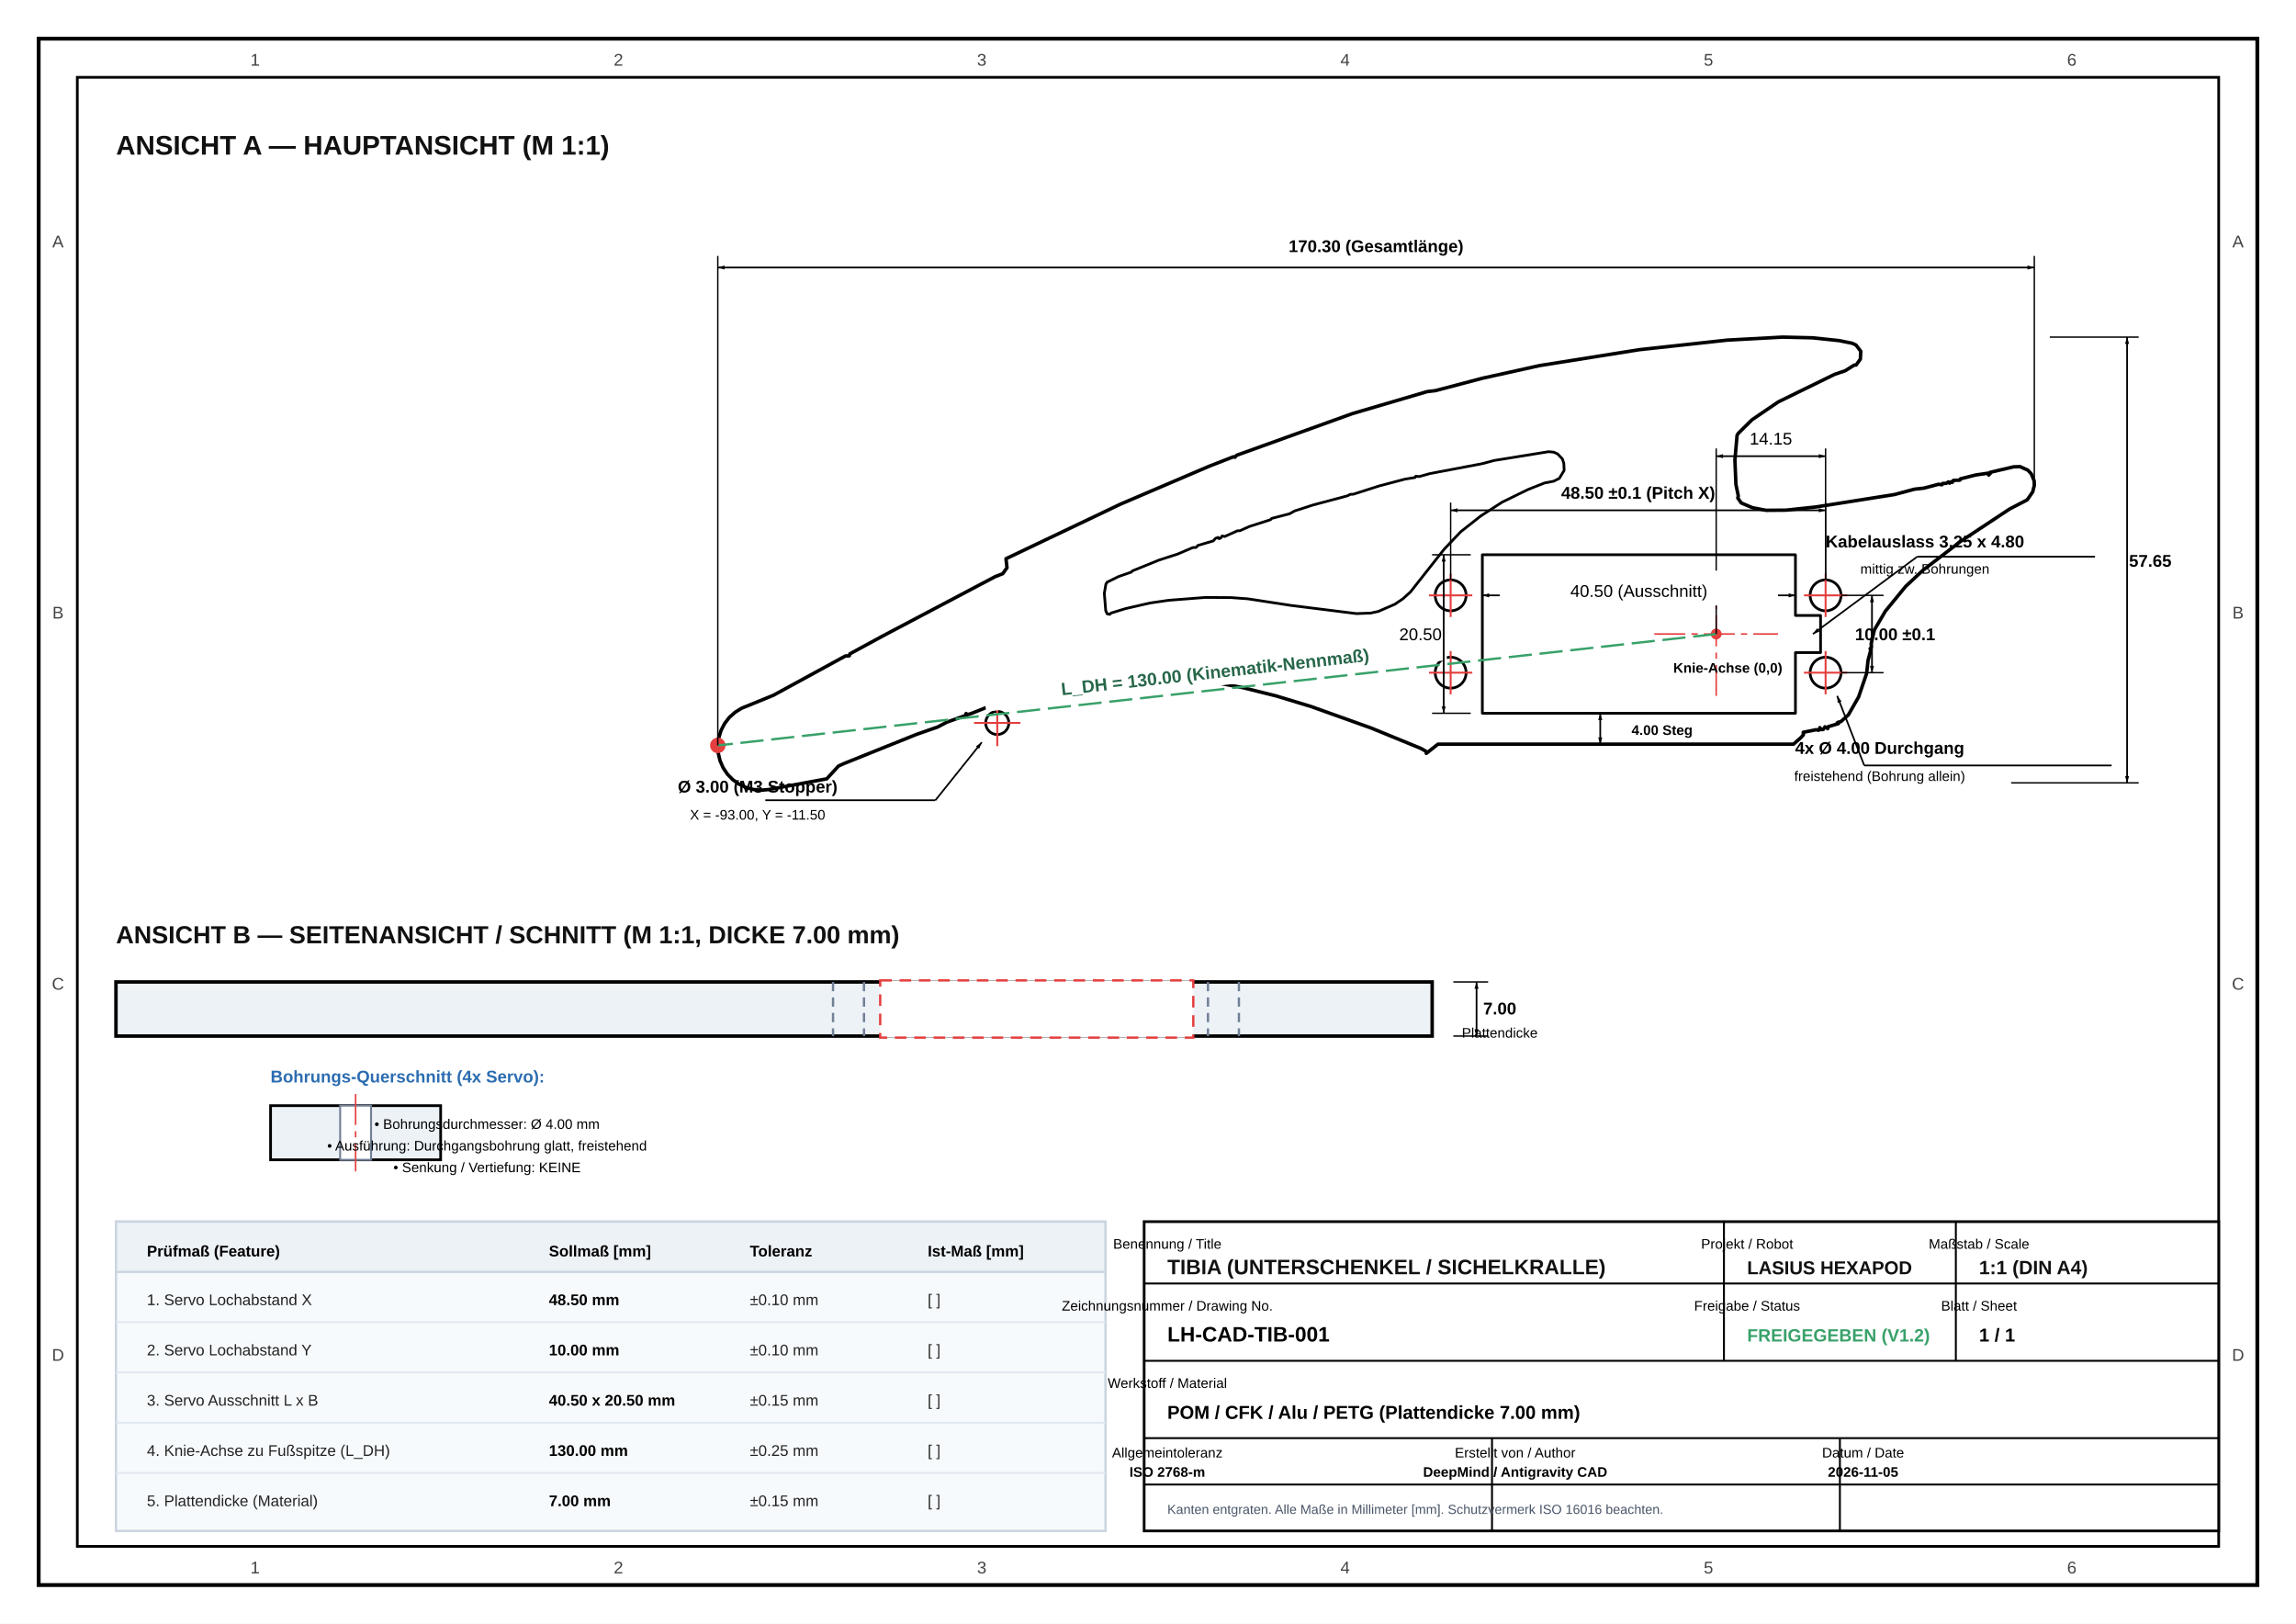
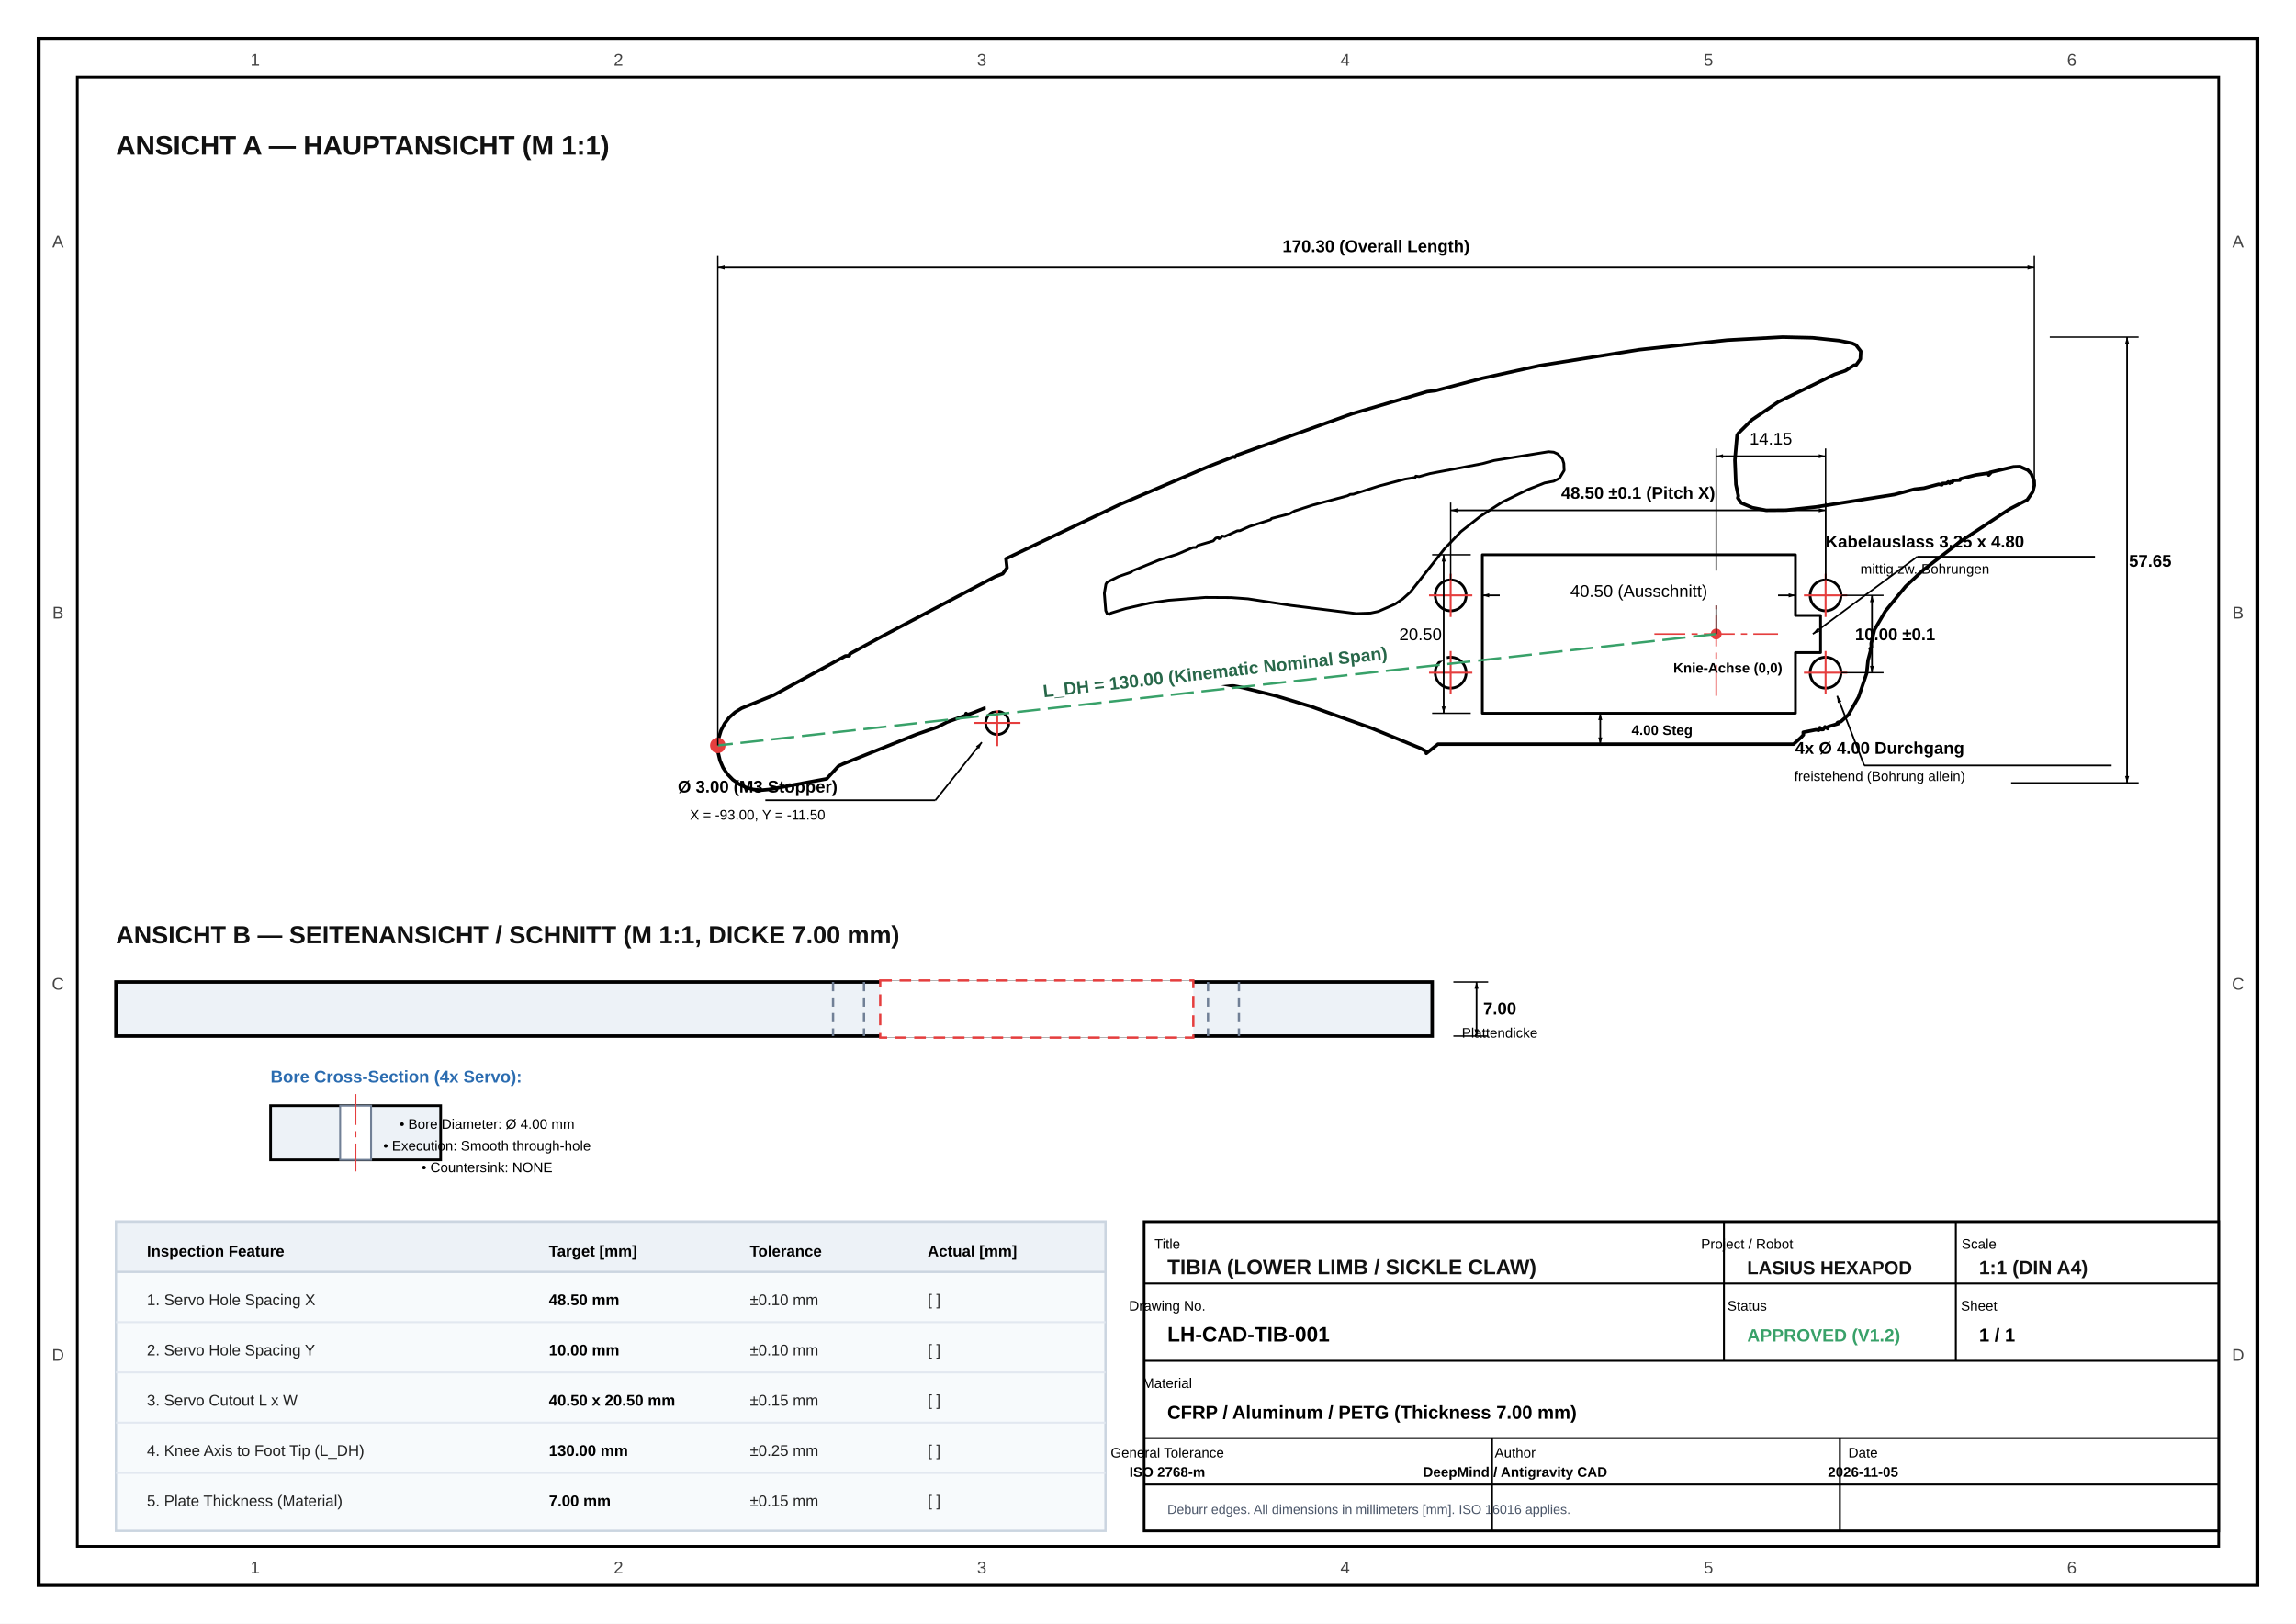
<svg xmlns="http://www.w3.org/2000/svg" width="297.0mm" height="210.0mm" viewBox="0 0 297.0 210.0">
  <defs>
    <marker id="arrow-start" viewBox="0 0 10 10" refX="0" refY="5" markerWidth="4" markerHeight="4" orient="auto">
      <path d="M 10 2 L 0 5 L 10 8 z" fill="#000000" />
    </marker>
    <marker id="arrow-end" viewBox="0 0 10 10" refX="10" refY="5" markerWidth="4" markerHeight="4" orient="auto">
      <path d="M 0 2 L 10 5 L 0 8 z" fill="#000000" />
    </marker>
    <style>
      .border-outer { fill: none; stroke: #000; stroke-width: 0.5; }
      .border-inner { fill: none; stroke: #000; stroke-width: 0.35; }
      .grid-text { font-family: 'Liberation Sans', Arial, sans-serif; font-size: 2.2px; fill: #444; text-anchor: middle; }
      .title { font-family: 'Liberation Sans', Arial, sans-serif; font-weight: bold; fill: #111; }
      .subtitle { font-family: 'Liberation Sans', Arial, sans-serif; fill: #333; }
      .part-solid { fill: #ffffff; stroke: #000000; stroke-width: 0.45; stroke-linejoin: round; stroke-linecap: round; }
      .part-cutout { fill: #ffffff; stroke: #000000; stroke-width: 0.35; stroke-linejoin: round; }
      .centerline { stroke: #e53e3e; stroke-width: 0.2; stroke-dasharray: 4,0.8,0.8,0.8; }
      .crosshair { stroke: #e53e3e; stroke-width: 0.25; }
      .hole { fill: #ffffff; stroke: #000000; stroke-width: 0.35; }
      .dim-line { stroke: #000000; stroke-width: 0.22; }
      .dim-ext { stroke: #000000; stroke-width: 0.18; }
      .dim-text { font-family: 'Liberation Sans', Arial, sans-serif; font-size: 2.2px; fill: #000000; text-anchor: middle; }
      .dim-text-sm { font-family: 'Liberation Sans', Arial, sans-serif; font-size: 1.8px; fill: #000000; text-anchor: middle; }
      .table-text { font-family: 'Liberation Sans', Arial, sans-serif; font-size: 2.0px; fill: #222; }
      .table-text-bold { font-family: 'Liberation Sans', Arial, sans-serif; font-size: 2.0px; font-weight: bold; fill: #000; }
    </style>
  </defs>
  <rect x="0" y="0" width="297.0" height="210.0" fill="#ffffff" />
  <rect x="5" y="5" width="287.0" height="200.0" class="border-outer" />
  <rect x="10" y="10" width="277.0" height="190.0" class="border-inner" />
  <g transform="translate(0, 8.5)">
    <text x="33" y="0" class="grid-text">1</text>
    <text x="80" y="0" class="grid-text">2</text>
    <text x="127" y="0" class="grid-text">3</text>
    <text x="174" y="0" class="grid-text">4</text>
    <text x="221" y="0" class="grid-text">5</text>
    <text x="268" y="0" class="grid-text">6</text>
  </g>
  <g transform="translate(0, 203.5)">
    <text x="33" y="0" class="grid-text">1</text>
    <text x="80" y="0" class="grid-text">2</text>
    <text x="127" y="0" class="grid-text">3</text>
    <text x="174" y="0" class="grid-text">4</text>
    <text x="221" y="0" class="grid-text">5</text>
    <text x="268" y="0" class="grid-text">6</text>
  </g>
  <g transform="translate(7.5, 0)">
    <text x="0" y="32" class="grid-text">A</text>
    <text x="0" y="80" class="grid-text">B</text>
    <text x="0" y="128" class="grid-text">C</text>
    <text x="0" y="176" class="grid-text">D</text>
  </g>
  <g transform="translate(289.5, 0)">
    <text x="0" y="32" class="grid-text">A</text>
    <text x="0" y="80" class="grid-text">B</text>
    <text x="0" y="128" class="grid-text">C</text>
    <text x="0" y="176" class="grid-text">D</text>
  </g>
  <g id="ansicht-a">
    <text x="15" y="20" class="title" font-size="3.5">ANSICHT A — HAUPTANSICHT (M 1:1)</text>
    <path d="M 92.85 96.41 L 92.98 95.42 L 93.27 94.47 L 93.73 93.58 L 94.34 92.79 L 95.09 92.12 L 95.93 91.60 L 100.05 89.92 L 109.36 84.84 L 109.86 84.82 L 109.93 84.57 L 114.10 82.30 L 128.73 74.58 L 129.71 74.20 L 130.26 73.43 L 130.13 72.26 L 144.95 65.20 L 156.44 60.29 L 159.57 59.07 L 159.74 59.14 L 159.97 58.88 L 174.95 53.49 L 184.61 50.65 L 185.69 50.52 L 191.72 48.93 L 199.17 47.28 L 212.03 45.23 L 223.42 43.99 L 230.59 43.60 L 234.44 43.69 L 237.88 44.05 L 239.57 44.39 L 240.08 44.62 L 240.70 45.43 L 240.65 46.44 L 240.10 47.21 L 239.85 47.22 L 238.71 47.94 L 237.31 48.42 L 230.03 51.98 L 226.62 54.30 L 224.85 56.05 L 224.70 56.30 L 224.42 59.49 L 224.55 62.66 L 224.86 64.15 L 224.79 64.40 L 225.24 65.05 L 226.68 65.66 L 228.45 66.00 L 231.04 65.98 L 234.95 65.56 L 245.07 63.96 L 247.64 63.27 L 248.88 63.13 L 250.78 62.63 L 251.20 62.70 L 251.28 62.53 L 251.78 62.51 L 252.02 62.33 L 252.20 62.49 L 252.36 62.31 L 252.53 62.39 L 252.68 62.13 L 253.52 62.10 L 253.59 61.93 L 255.58 61.43 L 257.24 61.19 L 257.25 61.44 L 257.49 61.18 L 257.40 61.10 L 260.46 60.38 L 261.30 60.35 L 262.32 60.81 L 262.76 61.29 L 263.13 62.19 L 263.15 62.78 L 262.94 63.62 L 262.23 64.65 L 259.94 65.84 L 253.60 70.03 L 248.75 73.75 L 246.50 75.85 L 243.88 79.05 L 242.47 81.45 L 242.05 83.22 L 242.07 83.72 L 241.91 83.90 L 242.00 84.06 L 241.64 85.41 L 241.46 87.09 L 240.42 90.14 L 239.10 92.45 L 238.13 93.33 L 237.72 93.43 L 237.64 93.52 L 237.81 93.59 L 236.49 93.98 L 236.42 94.24 L 236.07 94.00 L 235.84 94.35 L 235.59 94.36 L 235.41 94.11 L 235.26 94.45 L 234.92 94.38 L 233.26 94.71 L 233.28 95.04 L 232.96 95.39 L 232.00 96.25 L 186.00 96.25 L 184.50 97.44 L 184.49 97.19 L 183.81 96.80 L 177.35 94.15 L 169.63 91.39 L 165.05 90.00 L 160.75 88.93 L 156.71 88.18 L 150.42 87.78 L 146.67 87.94 L 143.10 88.34 L 138.86 89.02 L 135.72 89.82 L 135.47 89.83 L 135.28 89.26 L 134.85 88.94 L 134.10 88.89 L 125.72 92.25 L 125.14 92.44 L 124.97 92.28 L 124.89 92.54 L 122.51 93.39 L 121.28 94.03 L 118.56 94.98 L 109.03 98.81 L 108.46 99.08 L 106.94 100.73 L 99.46 102.11 L 98.47 102.20 L 97.47 102.11 L 96.51 101.85 L 95.61 101.42 L 94.79 100.84 L 94.10 100.13 L 93.54 99.30 L 93.14 98.38 L 92.91 97.41 Z" class="part-solid" />
    <path d="M 142.85 76.74 L 143.05 75.56 L 143.21 75.30 L 144.68 74.57 L 146.33 74.00 L 146.49 73.83 L 149.94 72.43 L 152.33 71.66 L 154.30 70.82 L 154.72 70.80 L 154.96 70.54 L 156.94 69.96 L 157.26 69.61 L 157.59 69.51 L 157.68 69.67 L 157.92 69.58 L 158.08 69.32 L 158.42 69.39 L 160.06 68.65 L 160.39 68.64 L 161.62 68.09 L 164.34 67.22 L 164.50 67.05 L 166.81 66.45 L 167.47 66.08 L 169.86 65.31 L 174.32 64.12 L 174.64 63.94 L 175.06 63.92 L 178.36 62.86 L 181.74 61.97 L 183.07 61.75 L 183.15 61.58 L 183.57 61.64 L 184.97 61.25 L 191.77 59.96 L 193.26 59.56 L 200.31 58.42 L 200.98 58.48 L 201.49 58.71 L 202.10 59.35 L 202.29 59.93 L 202.33 60.84 L 201.71 61.87 L 200.97 62.24 L 199.81 62.46 L 197.68 63.30 L 194.32 64.94 L 191.55 66.73 L 188.97 68.76 L 186.81 71.03 L 182.45 76.56 L 181.48 77.44 L 180.43 78.15 L 178.29 79.08 L 177.30 79.29 L 175.46 79.36 L 166.98 78.30 L 161.43 77.45 L 159.25 77.29 L 155.91 77.27 L 151.16 77.64 L 148.75 77.99 L 145.61 78.71 L 143.71 79.29 L 143.55 79.46 L 143.22 79.39 L 143.03 78.98 L 142.85 76.74 Z" class="part-cutout" />
    <path d="M 191.75 92.25 L 232.25 92.25 L 232.25 84.40 L 235.50 84.40 L 235.50 79.60 L 232.25 79.60 L 232.25 71.75 L 191.75 71.75 Z" class="part-cutout" />
    <line x1="214.00" y1="82.00" x2="230.00" y2="82.00" class="centerline" />
    <line x1="222.00" y1="90.00" x2="222.00" y2="74.00" class="centerline" />
    <circle cx="222.00" cy="82.00" r="0.7" fill="#e53e3e" />
    <text x="223.50" y="87.00" class="dim-text-sm" font-weight="bold" fill="#e53e3e" text-anchor="start">Knie-Achse (0,0)</text>
    <circle cx="236.15" cy="77.00" r="2.00" class="hole" />
    <line x1="233.35" y1="77.00" x2="238.95" y2="77.00" class="crosshair" />
    <line x1="236.15" y1="74.20" x2="236.15" y2="79.80" class="crosshair" />
    <circle cx="236.15" cy="87.00" r="2.00" class="hole" />
    <line x1="233.35" y1="87.00" x2="238.95" y2="87.00" class="crosshair" />
    <line x1="236.15" y1="84.20" x2="236.15" y2="89.80" class="crosshair" />
    <circle cx="187.65" cy="77.00" r="2.00" class="hole" />
    <line x1="184.85" y1="77.00" x2="190.45" y2="77.00" class="crosshair" />
    <line x1="187.65" y1="74.20" x2="187.65" y2="79.80" class="crosshair" />
    <circle cx="187.65" cy="87.00" r="2.00" class="hole" />
    <line x1="184.85" y1="87.00" x2="190.45" y2="87.00" class="crosshair" />
    <line x1="187.65" y1="84.20" x2="187.65" y2="89.80" class="crosshair" />
    <circle cx="129.00" cy="93.50" r="1.50" class="hole" />
    <line x1="126.00" y1="93.50" x2="132.00" y2="93.50" class="crosshair" />
    <line x1="129.00" y1="90.50" x2="129.00" y2="96.50" class="crosshair" />
    <circle cx="92.85" cy="96.41" r="1.0" fill="#e53e3e" />
    <line x1="222.00" y1="82.00" x2="92.85" y2="96.41" stroke="#38a169" stroke-width="0.3" stroke-dasharray="3,1" />
    <g transform="translate(157.43, 89.20) rotate(-6.36)">
      <rect x="-30" y="-4.0" width="60" height="3.5" fill="#ffffff" />
-       <text x="0" y="-1.5" font-family="Liberation Sans, Arial" font-size="2.3" font-weight="bold" fill="#276749" text-anchor="middle">L_DH = 130.00 (Kinematik-Nennmaß)</text>
+       <text x="0" y="-1.5" font-family="Liberation Sans, Arial" font-size="2.3" font-weight="bold" fill="#276749" text-anchor="middle">L_DH = 130.00 (Kinematic Nominal Span)</text>
    </g>
    <g transform="translate(0, 34.60)">
      <line x1="92.85" y1="0" x2="263.15" y2="0" class="dim-line" marker-start="url(#arrow-start)" marker-end="url(#arrow-end)" />
      <line x1="92.85" y1="-1.5" x2="92.85" y2="61.81" class="dim-ext" />
      <line x1="263.15" y1="-1.5" x2="263.15" y2="28.18" class="dim-ext" />
-       <text x="178.00" y="-2.0" class="dim-text" font-weight="bold">170.30 (Gesamtlänge)</text>
+       <text x="178.00" y="-2.0" class="dim-text" font-weight="bold">170.30 (Overall Length)</text>
    </g>
    <g transform="translate(275.15, 0)">
      <line x1="0" y1="43.60" x2="0" y2="101.25" class="dim-line" marker-start="url(#arrow-start)" marker-end="url(#arrow-end)" />
      <line x1="-10.0" y1="43.60" x2="1.5" y2="43.60" class="dim-ext" />
      <line x1="-15.0" y1="101.25" x2="1.5" y2="101.25" class="dim-ext" />
      <text x="3.0" y="73.30" class="dim-text" font-weight="bold" text-anchor="start">57.65</text>
    </g>
    <g transform="translate(0, 66.00)">
      <line x1="187.65" y1="0" x2="236.15" y2="0" class="dim-line" marker-start="url(#arrow-start)" marker-end="url(#arrow-end)" />
      <line x1="187.65" y1="-1.0" x2="187.65" y2="9.0" class="dim-ext" />
      <line x1="236.15" y1="-1.0" x2="236.15" y2="9.0" class="dim-ext" />
      <text x="211.90" y="-1.5" class="dim-text" font-weight="bold">48.50 ±0.1 (Pitch X)</text>
    </g>
    <g transform="translate(0, 59.00)">
      <line x1="222.00" y1="0" x2="236.15" y2="0" class="dim-line" marker-start="url(#arrow-start)" marker-end="url(#arrow-end)" />
      <line x1="222.00" y1="-1.0" x2="222.00" y2="23.00" class="dim-ext" />
      <line x1="236.15" y1="-1.0" x2="236.15" y2="16.0" class="dim-ext" />
      <text x="229.07" y="-1.5" class="dim-text">14.15</text>
    </g>
    <g transform="translate(242.15, 0)">
      <line x1="0" y1="77.00" x2="0" y2="87.00" class="dim-line" marker-start="url(#arrow-start)" marker-end="url(#arrow-end)" />
      <line x1="-4.0" y1="77.00" x2="1.5" y2="77.00" class="dim-ext" />
      <line x1="-4.0" y1="87.00" x2="1.5" y2="87.00" class="dim-ext" />
      <text x="3.0" y="82.80" class="dim-text" font-weight="bold" text-anchor="start">10.00 ±0.1</text>
    </g>
    <g transform="translate(0, 77.00)">
      <line x1="191.75" y1="0" x2="232.25" y2="0" class="dim-line" marker-start="url(#arrow-start)" marker-end="url(#arrow-end)" />
      <line x1="191.75" y1="-1.5" x2="191.75" y2="1.5" class="dim-ext" />
      <line x1="232.25" y1="-1.5" x2="232.25" y2="1.5" class="dim-ext" />
      <rect x="194.00" y="-3.2" width="36" height="4.5" fill="#ffffff" />
      <text x="212.00" y="0.2" class="dim-text">40.50 (Ausschnitt)</text>
    </g>
    <g transform="translate(186.75, 0)">
      <line x1="0" y1="71.75" x2="0" y2="92.25" class="dim-line" marker-start="url(#arrow-start)" marker-end="url(#arrow-end)" />
      <line x1="-1.5" y1="71.75" x2="3.5" y2="71.75" class="dim-ext" />
      <line x1="-1.5" y1="92.25" x2="3.5" y2="92.25" class="dim-ext" />
      <text x="-3.0" y="82.80" class="dim-text" text-anchor="end">20.50</text>
    </g>
    <g transform="translate(207.00, 0)">
      <line x1="0" y1="92.25" x2="0" y2="96.25" class="dim-line" marker-start="url(#arrow-start)" marker-end="url(#arrow-end)" />
      <line x1="-2.0" y1="92.25" x2="6.0" y2="92.25" class="dim-ext" />
      <line x1="-2.0" y1="96.25" x2="6.0" y2="96.25" class="dim-ext" />
      <text x="8.0" y="95.05" class="dim-text-sm" text-anchor="start" font-weight="bold">4.00 Steg</text>
    </g>
    <g>
      <line x1="234.50" y1="82.00" x2="248.00" y2="72.00" class="dim-line" marker-start="url(#arrow-start)" />
      <line x1="248.00" y1="72.00" x2="271.00" y2="72.00" class="dim-line" />
      <text x="249.00" y="70.80" class="dim-text" text-anchor="start" font-weight="bold">Kabelauslass 3.25 x 4.80</text>
      <text x="249.00" y="74.20" class="dim-text-sm" text-anchor="start">mittig zw. Bohrungen</text>
    </g>
    <g transform="translate(121.00, 103.50)">
      <line x1="0" y1="0" x2="6.0" y2="-7.5" class="dim-line" marker-end="url(#arrow-end)" />
      <line x1="0" y1="0" x2="-22.0" y2="0" class="dim-line" />
      <text x="-23.0" y="-1.0" class="dim-text" text-anchor="end" font-weight="bold">Ø 3.00 (M3 Stopper)</text>
      <text x="-23.0" y="2.5" class="dim-text-sm" text-anchor="end">X = -93.00, Y = -11.50</text>
    </g>
    <g transform="translate(241.15, 99.00)">
      <line x1="0" y1="0" x2="-3.5" y2="-9.0" class="dim-line" marker-end="url(#arrow-end)" />
      <line x1="0" y1="0" x2="32.0" y2="0" class="dim-line" />
      <text x="2.0" y="-1.5" class="dim-text" text-anchor="start" font-weight="bold">4x Ø 4.00 Durchgang</text>
      <text x="2.0" y="2.0" class="dim-text-sm" text-anchor="start">freistehend (Bohrung allein)</text>
    </g>
  </g>
  <g id="ansicht-b" transform="translate(15, 122)">
    <text x="0" y="0" class="title" font-size="3.2">ANSICHT B — SEITENANSICHT / SCHNITT (M 1:1, DICKE 7.00 mm)</text>
    <rect x="0" y="5" width="170.26" height="7.0" fill="#edf2f7" stroke="#000000" stroke-width="0.45" />
    <rect x="98.86" y="4.8" width="40.50" height="7.4" fill="#ffffff" stroke="#e53e3e" stroke-width="0.3" stroke-dasharray="1.5,1" />
    <g transform="translate(0, 5)">
      <line x1="92.76" y1="0" x2="92.76" y2="7.0" stroke="#718096" stroke-width="0.3" stroke-dasharray="1.2,0.8" />
      <line x1="96.76" y1="0" x2="96.76" y2="7.0" stroke="#718096" stroke-width="0.3" stroke-dasharray="1.2,0.8" />
      <line x1="141.26" y1="0" x2="141.26" y2="7.0" stroke="#718096" stroke-width="0.3" stroke-dasharray="1.2,0.8" />
      <line x1="145.26" y1="0" x2="145.26" y2="7.0" stroke="#718096" stroke-width="0.3" stroke-dasharray="1.2,0.8" />
    </g>
    <g transform="translate(176, 0)">
      <line x1="0" y1="5" x2="0" y2="12" class="dim-line" marker-start="url(#arrow-start)" marker-end="url(#arrow-end)" />
      <line x1="-3.0" y1="5" x2="1.5" y2="5" class="dim-ext" />
      <line x1="-3.0" y1="12" x2="1.5" y2="12" class="dim-ext" />
      <text x="3.0" y="9.2" class="dim-text" font-weight="bold" text-anchor="start">7.00</text>
      <text x="3.0" y="12.2" class="dim-text-sm" text-anchor="start">Plattendicke</text>
    </g>
    <g transform="translate(20, 18)">
-       <text x="0" y="0" font-family="Liberation Sans, Arial" font-size="2.2" font-weight="bold" fill="#2b6cb0">Bohrungs-Querschnitt (4x Servo):</text>
+       <text x="0" y="0" font-family="Liberation Sans, Arial" font-size="2.2" font-weight="bold" fill="#2b6cb0">Bore Cross-Section (4x Servo):</text>
      <rect x="0" y="3" width="22" height="7" fill="#edf2f7" stroke="#000000" stroke-width="0.35" />
      <rect x="9" y="3" width="4.0" height="7" fill="#ffffff" stroke="#718096" stroke-width="0.25" />
      <line x1="11" y1="1.5" x2="11" y2="11.5" class="centerline" />
-       <text x="28" y="6.0" class="dim-text-sm" text-anchor="start">• Bohrungsdurchmesser: Ø 4.00 mm</text>
-       <text x="28" y="8.8" class="dim-text-sm" text-anchor="start">• Ausführung: Durchgangsbohrung glatt, freistehend</text>
-       <text x="28" y="11.6" class="dim-text-sm" text-anchor="start">• Senkung / Vertiefung: KEINE</text>
+       <text x="28" y="6.0" class="dim-text-sm" text-anchor="start">• Bore Diameter: Ø 4.00 mm</text>
+       <text x="28" y="8.8" class="dim-text-sm" text-anchor="start">• Execution: Smooth through-hole</text>
+       <text x="28" y="11.6" class="dim-text-sm" text-anchor="start">• Countersink: NONE</text>
    </g>
  </g>
  <g id="prueftabelle" transform="translate(15, 158)">
    <rect x="0" y="0" width="128" height="40" fill="#f7fafc" stroke="#cbd5e0" stroke-width="0.3" />
    <rect x="0" y="0" width="128" height="6.5" fill="#edf2f7" stroke="#cbd5e0" stroke-width="0.3" />
-     <text x="4" y="4.5" class="table-text-bold">Prüfmaß (Feature)</text>
-     <text x="56" y="4.5" class="table-text-bold">Sollmaß [mm]</text>
-     <text x="82" y="4.5" class="table-text-bold">Toleranz</text>
-     <text x="105" y="4.5" class="table-text-bold">Ist-Maß [mm]</text>
+     <text x="4" y="4.5" class="table-text-bold">Inspection Feature</text>
+     <text x="56" y="4.5" class="table-text-bold">Target [mm]</text>
+     <text x="82" y="4.5" class="table-text-bold">Tolerance</text>
+     <text x="105" y="4.5" class="table-text-bold">Actual [mm]</text>
    <line x1="0" y1="13.0" x2="128" y2="13.0" stroke="#e2e8f0" stroke-width="0.25" />
-     <text x="4" y="10.8" class="table-text">1. Servo Lochabstand X</text>
+     <text x="4" y="10.8" class="table-text">1. Servo Hole Spacing X</text>
    <text x="56" y="10.8" class="table-text-bold">48.50 mm</text>
    <text x="82" y="10.8" class="table-text">±0.10 mm</text>
    <text x="105" y="10.8" class="table-text">[       ]</text>
    <line x1="0" y1="19.5" x2="128" y2="19.5" stroke="#e2e8f0" stroke-width="0.25" />
-     <text x="4" y="17.3" class="table-text">2. Servo Lochabstand Y</text>
+     <text x="4" y="17.3" class="table-text">2. Servo Hole Spacing Y</text>
    <text x="56" y="17.3" class="table-text-bold">10.00 mm</text>
    <text x="82" y="17.3" class="table-text">±0.10 mm</text>
    <text x="105" y="17.3" class="table-text">[       ]</text>
    <line x1="0" y1="26.0" x2="128" y2="26.0" stroke="#e2e8f0" stroke-width="0.25" />
-     <text x="4" y="23.8" class="table-text">3. Servo Ausschnitt L x B</text>
+     <text x="4" y="23.8" class="table-text">3. Servo Cutout L x W</text>
    <text x="56" y="23.8" class="table-text-bold">40.50 x 20.50 mm</text>
    <text x="82" y="23.8" class="table-text">±0.15 mm</text>
    <text x="105" y="23.8" class="table-text">[       ]</text>
    <line x1="0" y1="32.5" x2="128" y2="32.5" stroke="#e2e8f0" stroke-width="0.25" />
-     <text x="4" y="30.3" class="table-text">4. Knie-Achse zu Fußspitze (L_DH)</text>
+     <text x="4" y="30.3" class="table-text">4. Knee Axis to Foot Tip (L_DH)</text>
    <text x="56" y="30.3" class="table-text-bold">130.00 mm</text>
    <text x="82" y="30.3" class="table-text">±0.25 mm</text>
    <text x="105" y="30.3" class="table-text">[       ]</text>
-     <text x="4" y="36.8" class="table-text">5. Plattendicke (Material)</text>
+     <text x="4" y="36.8" class="table-text">5. Plate Thickness (Material)</text>
    <text x="56" y="36.8" class="table-text-bold">7.00 mm</text>
    <text x="82" y="36.8" class="table-text">±0.15 mm</text>
    <text x="105" y="36.8" class="table-text">[       ]</text>
  </g>
  <g id="schriftfeld" transform="translate(148, 158)">
    <rect x="0" y="0" width="139" height="40" fill="#ffffff" stroke="#000000" stroke-width="0.35" />
    <line x1="0" y1="8" x2="139" y2="8" stroke="#000" stroke-width="0.25" />
    <line x1="0" y1="18" x2="139" y2="18" stroke="#000" stroke-width="0.25" />
    <line x1="0" y1="28" x2="139" y2="28" stroke="#000" stroke-width="0.25" />
    <line x1="0" y1="34" x2="139" y2="34" stroke="#000" stroke-width="0.25" />
    <line x1="75" y1="0" x2="75" y2="18" stroke="#000" stroke-width="0.25" />
    <line x1="105" y1="0" x2="105" y2="18" stroke="#000" stroke-width="0.25" />
    <line x1="45" y1="28" x2="45" y2="40" stroke="#000" stroke-width="0.25" />
    <line x1="90" y1="28" x2="90" y2="40" stroke="#000" stroke-width="0.25" />
-     <text x="3" y="3.5" class="dim-text-sm" fill="#718096" text-anchor="start">Benennung / Title</text>
-     <text x="3" y="6.8" class="title" font-size="2.7">TIBIA (UNTERSCHENKEL / SICHELKRALLE)</text>
-     <text x="78" y="3.5" class="dim-text-sm" fill="#718096" text-anchor="start">Projekt / Robot</text>
+     <text x="3" y="3.5" class="dim-text-sm" fill="#718096" text-anchor="start">Title</text>
+     <text x="3" y="6.8" class="title" font-size="2.7">TIBIA (LOWER LIMB / SICKLE CLAW)</text>
+     <text x="78" y="3.5" class="dim-text-sm" fill="#718096" text-anchor="start">Project / Robot</text>
    <text x="78" y="6.8" class="title" font-size="2.4">LASIUS HEXAPOD</text>
-     <text x="108" y="3.5" class="dim-text-sm" fill="#718096" text-anchor="start">Maßstab / Scale</text>
+     <text x="108" y="3.5" class="dim-text-sm" fill="#718096" text-anchor="start">Scale</text>
    <text x="108" y="6.8" class="title" font-size="2.5">1:1 (DIN A4)</text>
-     <text x="3" y="11.5" class="dim-text-sm" fill="#718096" text-anchor="start">Zeichnungsnummer / Drawing No.</text>
+     <text x="3" y="11.5" class="dim-text-sm" fill="#718096" text-anchor="start">Drawing No.</text>
    <text x="3" y="15.5" font-family="Liberation Sans, Arial" font-size="2.7" font-weight="bold" fill="#000">LH-CAD-TIB-001</text>
-     <text x="78" y="11.5" class="dim-text-sm" fill="#718096" text-anchor="start">Freigabe / Status</text>
-     <text x="78" y="15.5" font-family="Liberation Sans, Arial" font-size="2.3" font-weight="bold" fill="#38a169">FREIGEGEBEN (V1.2)</text>
-     <text x="108" y="11.5" class="dim-text-sm" fill="#718096" text-anchor="start">Blatt / Sheet</text>
+     <text x="78" y="11.5" class="dim-text-sm" fill="#718096" text-anchor="start">Status</text>
+     <text x="78" y="15.5" font-family="Liberation Sans, Arial" font-size="2.3" font-weight="bold" fill="#38a169">APPROVED (V1.2)</text>
+     <text x="108" y="11.5" class="dim-text-sm" fill="#718096" text-anchor="start">Sheet</text>
    <text x="108" y="15.5" font-family="Liberation Sans, Arial" font-size="2.4" font-weight="bold" fill="#000">1 / 1</text>
-     <text x="3" y="21.5" class="dim-text-sm" fill="#718096" text-anchor="start">Werkstoff / Material</text>
-     <text x="3" y="25.5" font-family="Liberation Sans, Arial" font-size="2.4" font-weight="bold" fill="#000">POM / CFK / Alu / PETG (Plattendicke 7.00 mm)</text>
-     <text x="3" y="30.5" class="dim-text-sm" fill="#718096" text-anchor="start">Allgemeintoleranz</text>
+     <text x="3" y="21.5" class="dim-text-sm" fill="#718096" text-anchor="start">Material</text>
+     <text x="3" y="25.5" font-family="Liberation Sans, Arial" font-size="2.4" font-weight="bold" fill="#000">CFRP / Aluminum / PETG (Thickness 7.00 mm)</text>
+     <text x="3" y="30.5" class="dim-text-sm" fill="#718096" text-anchor="start">General Tolerance</text>
    <text x="3" y="33.0" class="dim-text-sm" font-weight="bold" text-anchor="start">ISO 2768-m</text>
-     <text x="48" y="30.5" class="dim-text-sm" fill="#718096" text-anchor="start">Erstellt von / Author</text>
+     <text x="48" y="30.5" class="dim-text-sm" fill="#718096" text-anchor="start">Author</text>
    <text x="48" y="33.0" class="dim-text-sm" font-weight="bold" text-anchor="start">DeepMind / Antigravity CAD</text>
-     <text x="93" y="30.5" class="dim-text-sm" fill="#718096" text-anchor="start">Datum / Date</text>
+     <text x="93" y="30.5" class="dim-text-sm" fill="#718096" text-anchor="start">Date</text>
    <text x="93" y="33.0" class="dim-text-sm" font-weight="bold" text-anchor="start">2026-11-05</text>
-     <text x="3" y="37.8" font-family="Liberation Sans, Arial" font-size="1.7" fill="#4a5568" text-anchor="start">Kanten entgraten. Alle Maße in Millimeter [mm]. Schutzvermerk ISO 16016 beachten.</text>
+     <text x="3" y="37.8" font-family="Liberation Sans, Arial" font-size="1.7" fill="#4a5568" text-anchor="start">Deburr edges. All dimensions in millimeters [mm]. ISO 16016 applies.</text>
  </g>
</svg>
